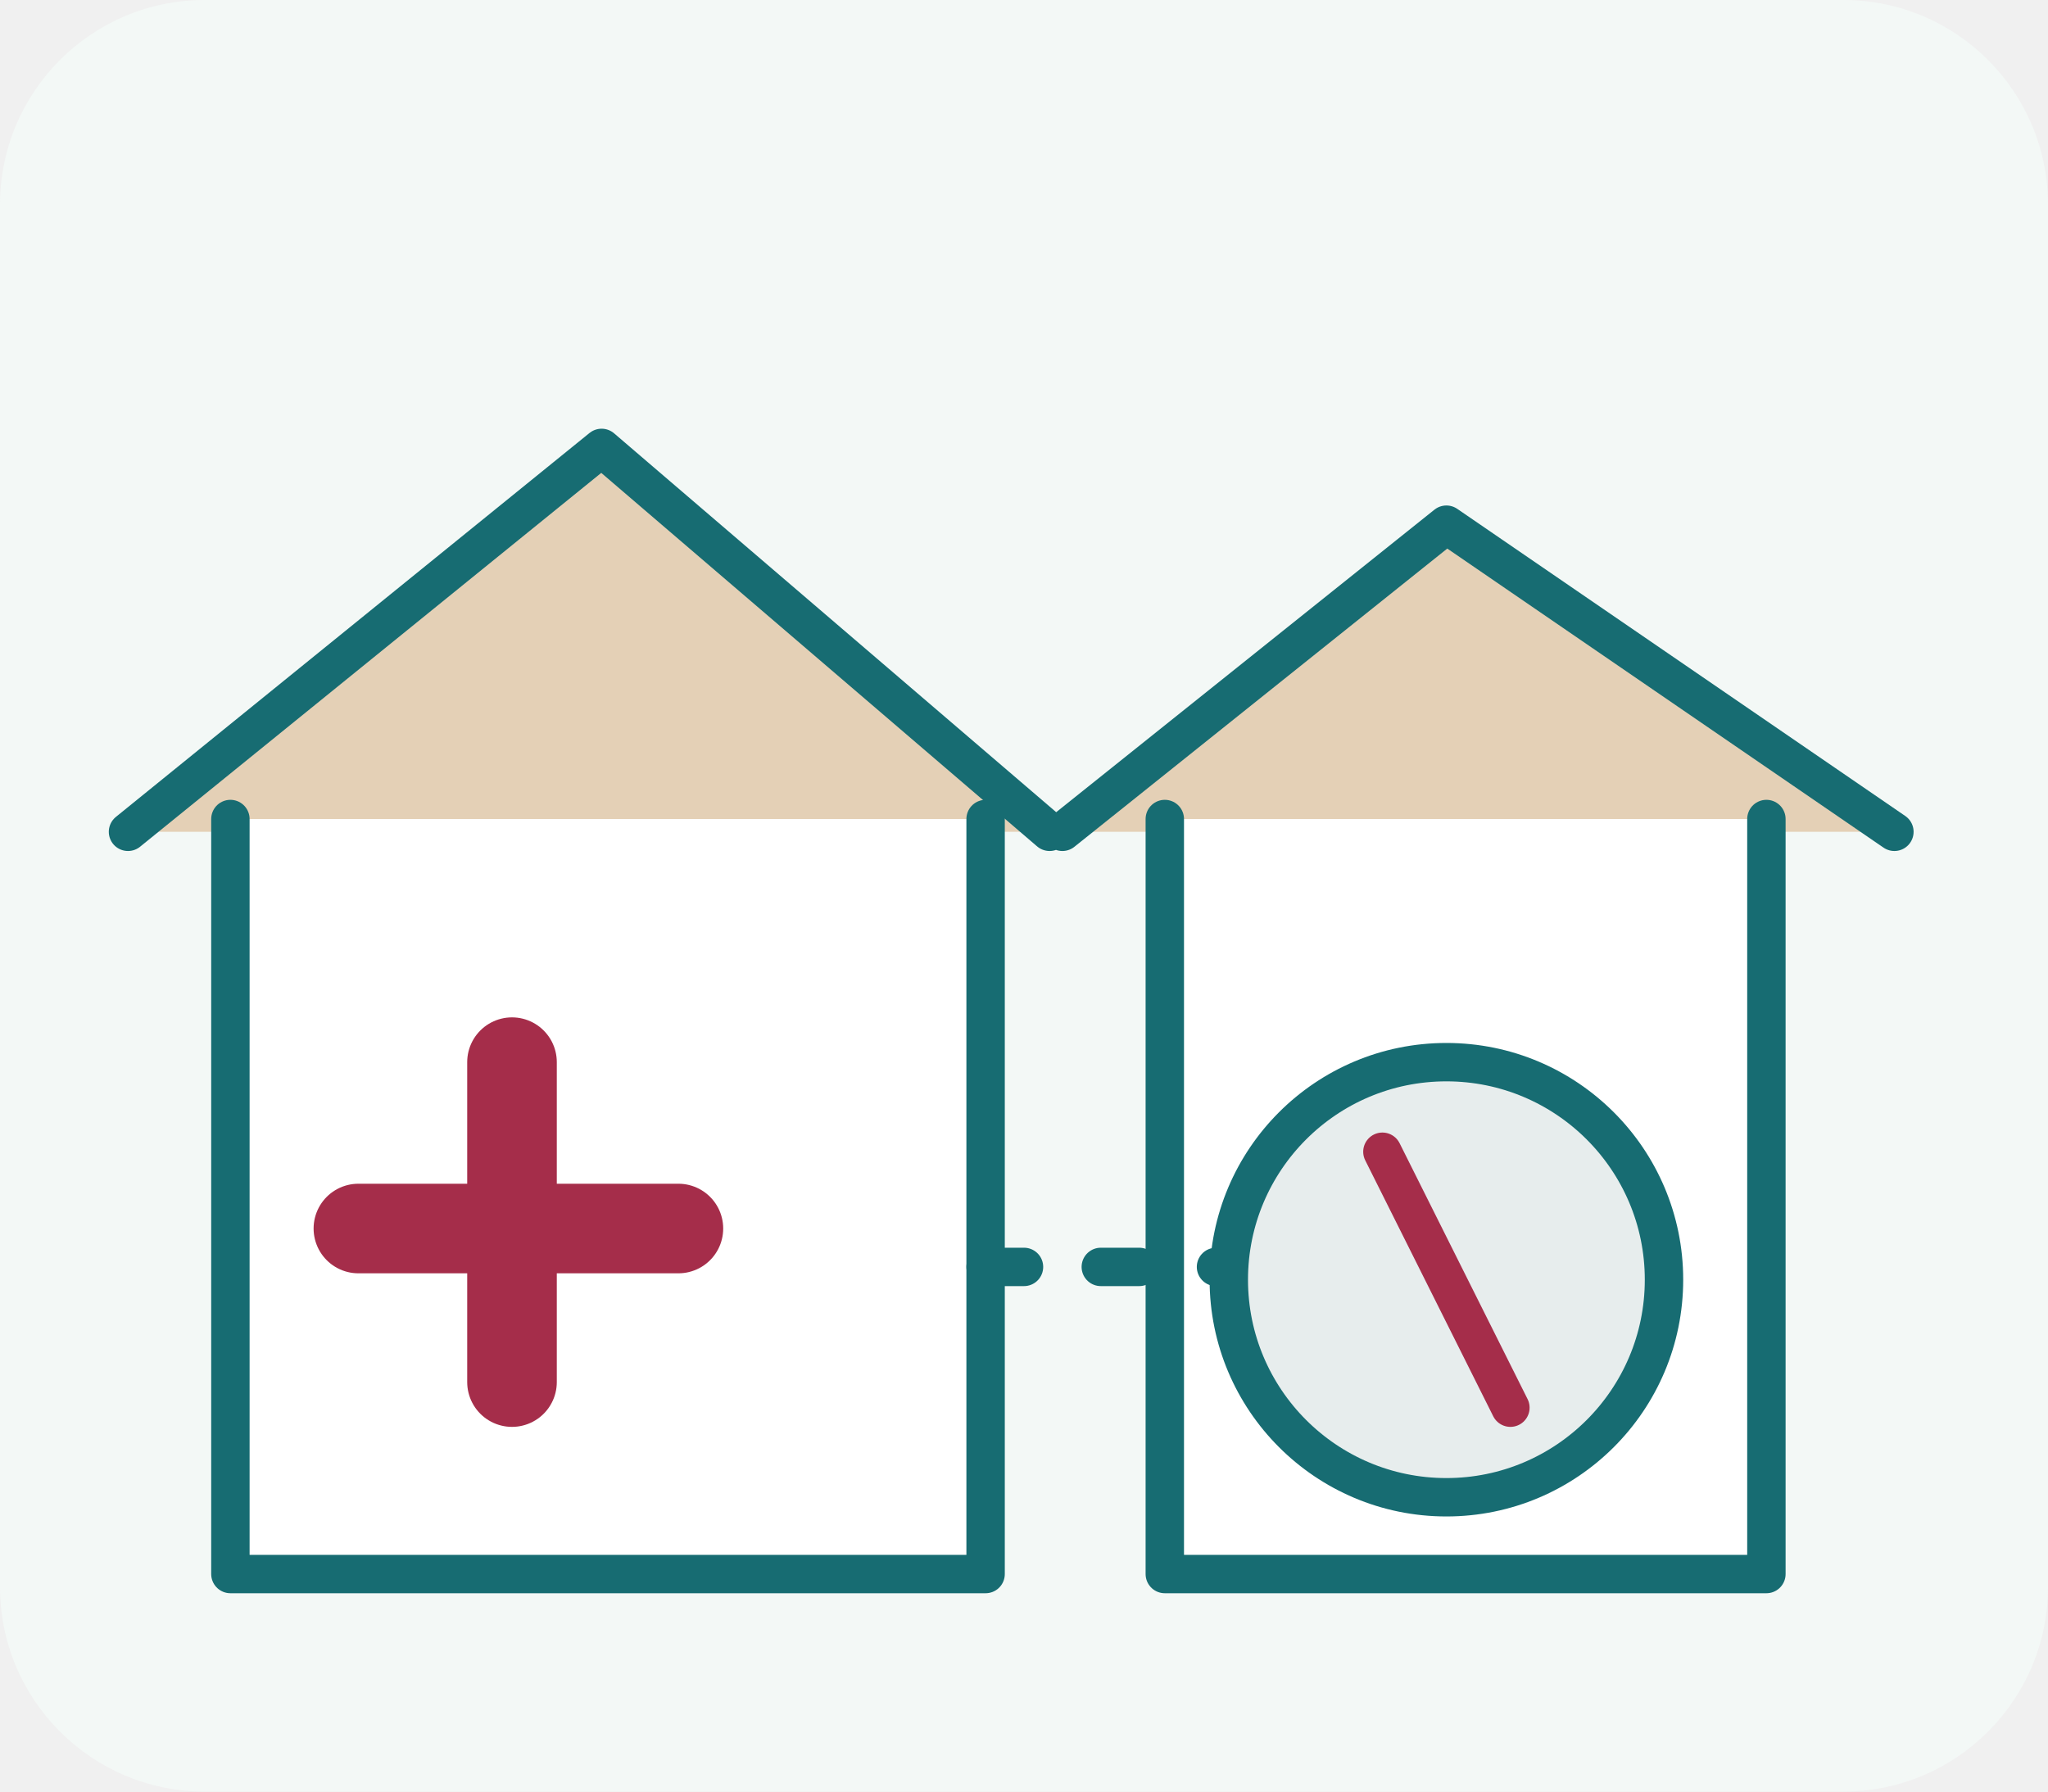
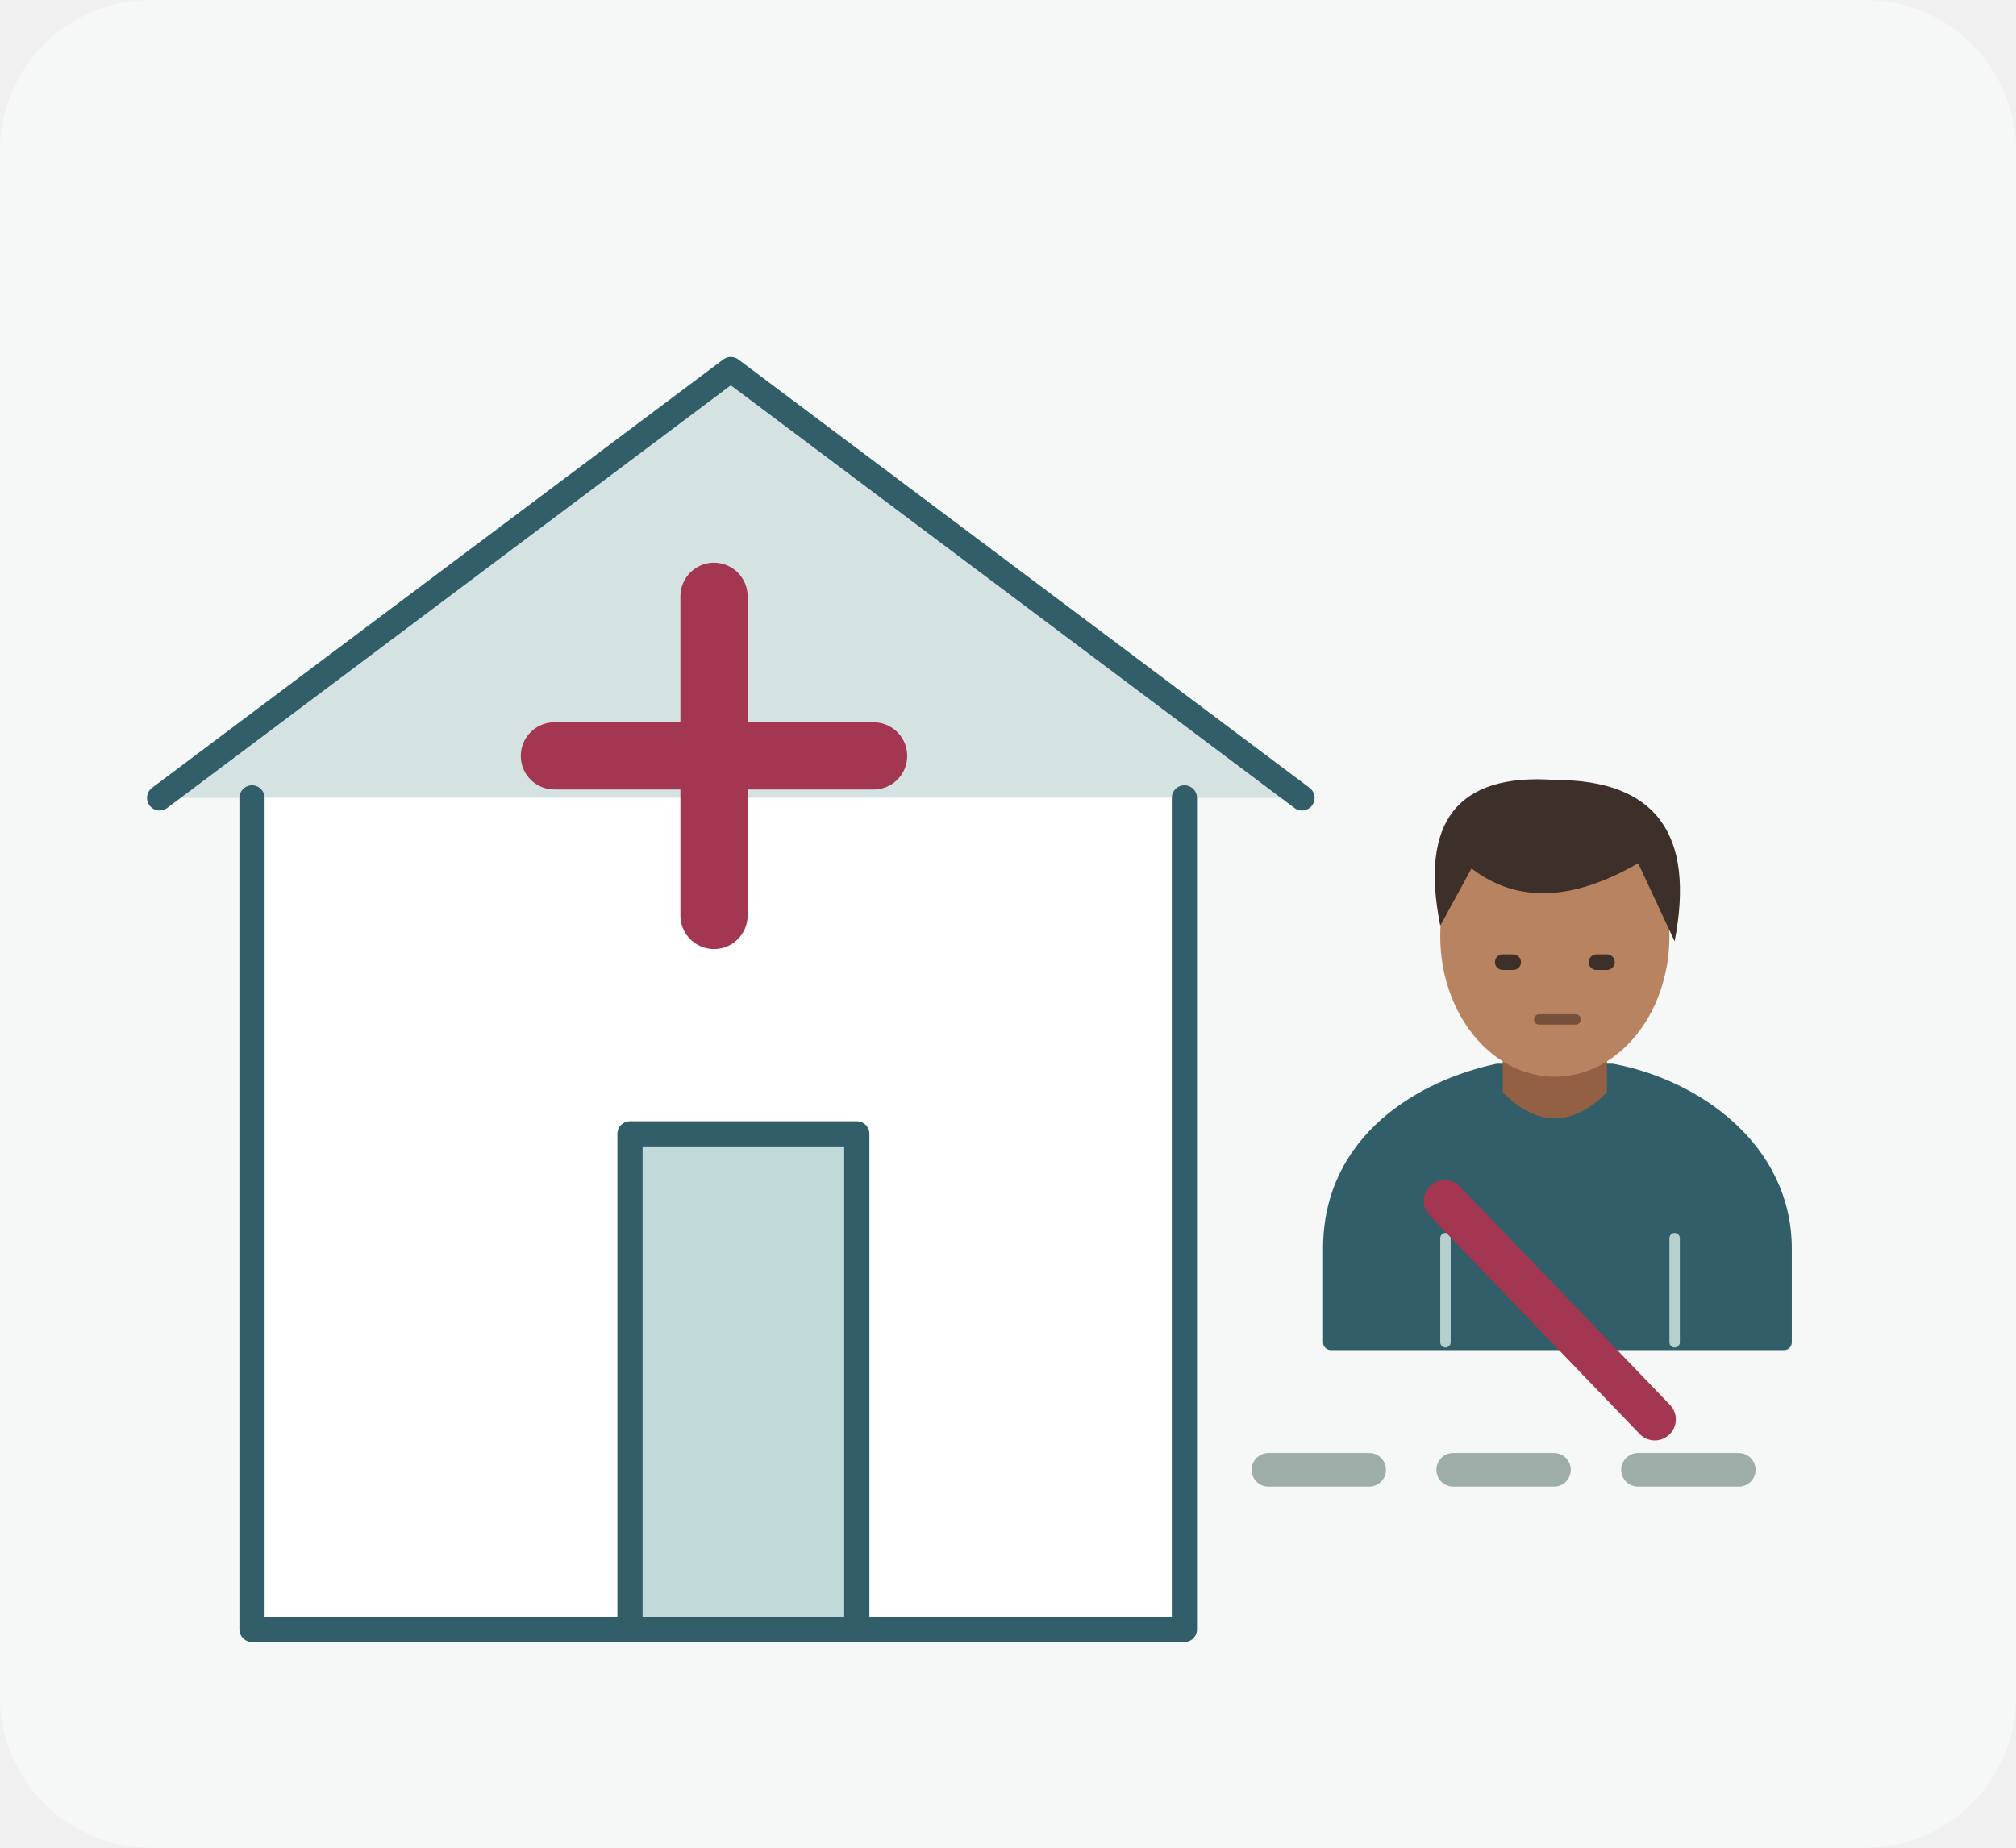
- <svg xmlns="http://www.w3.org/2000/svg" viewBox="0 0 160 140">
-   <rect width="160" height="140" rx="16" fill="#f3f8f6" />
-   <g stroke="#176c72" stroke-width="3" stroke-linecap="round" stroke-linejoin="round">
-     <path d="M10 65l37-30 35 30M83 65l30-24 35 24" fill="#e4d0b6" />
-     <path d="M18 64v59h59V64m14 0v59h47V64" fill="white" />
-     <path d="M40 83v25m-12-12h25" stroke="#a52d4a" stroke-width="7" />
-     <path d="M77 99h30" stroke-dasharray="3 6" />
-     <circle cx="113" cy="100" r="17" fill="#e7eded" />
-     <path d="M108 90l10 20" stroke="#a52d4a" />
+ <svg xmlns="http://www.w3.org/2000/svg" viewBox="0 0 240 220">
+   <rect width="240" height="220" rx="18" fill="#f6f8f7" />
+   <g stroke="#315e69" stroke-width="3" stroke-linejoin="round" stroke-linecap="round">
+     <path d="M19 95l68-51 68 51" fill="#d4e3e2" />
+     <path d="M30 95v99h111V95" fill="white" />
+     <rect x="75" y="135" width="27" height="59" fill="#c2d9d9" />
+     <path d="M85 71v38m-19-19h38" stroke="#a33650" stroke-width="8" />
+     <path d="M151 175h12m10 0h12m10 0h12" stroke="#9daea9" stroke-width="4" />
+     <g transform="translate(151 91) scale(0.62)">
+       <path d="M12 111v-18c0-21 18-31 32-34h22c16 3 33 15 33 34v18Z" fill="#315e69" />
+       <path d="M45 48v15q10 10 20 0V48" fill="#936044" stroke="none" />
+       <ellipse cx="55" cy="33" rx="22" ry="27" fill="#b78361" stroke="none" />
+       <path d="M33 31Q27 1 55 3q29 0 23 31l-7-15q-19 11-32 1Z" fill="#3d302b" stroke="none" />
+       <path d="M45 38h2m16 0h2" stroke="#3d302b" stroke-width="3" />
+       <path d="M52 49h7" stroke="#75503b" stroke-width="2" />
+       <path d="M34 91v20m44-20v20" stroke="#b6d0ce" stroke-width="2" />
+     </g>
+     <path d="M172 143l25 26" stroke="#a33650" stroke-width="5" />
  </g>
</svg>
